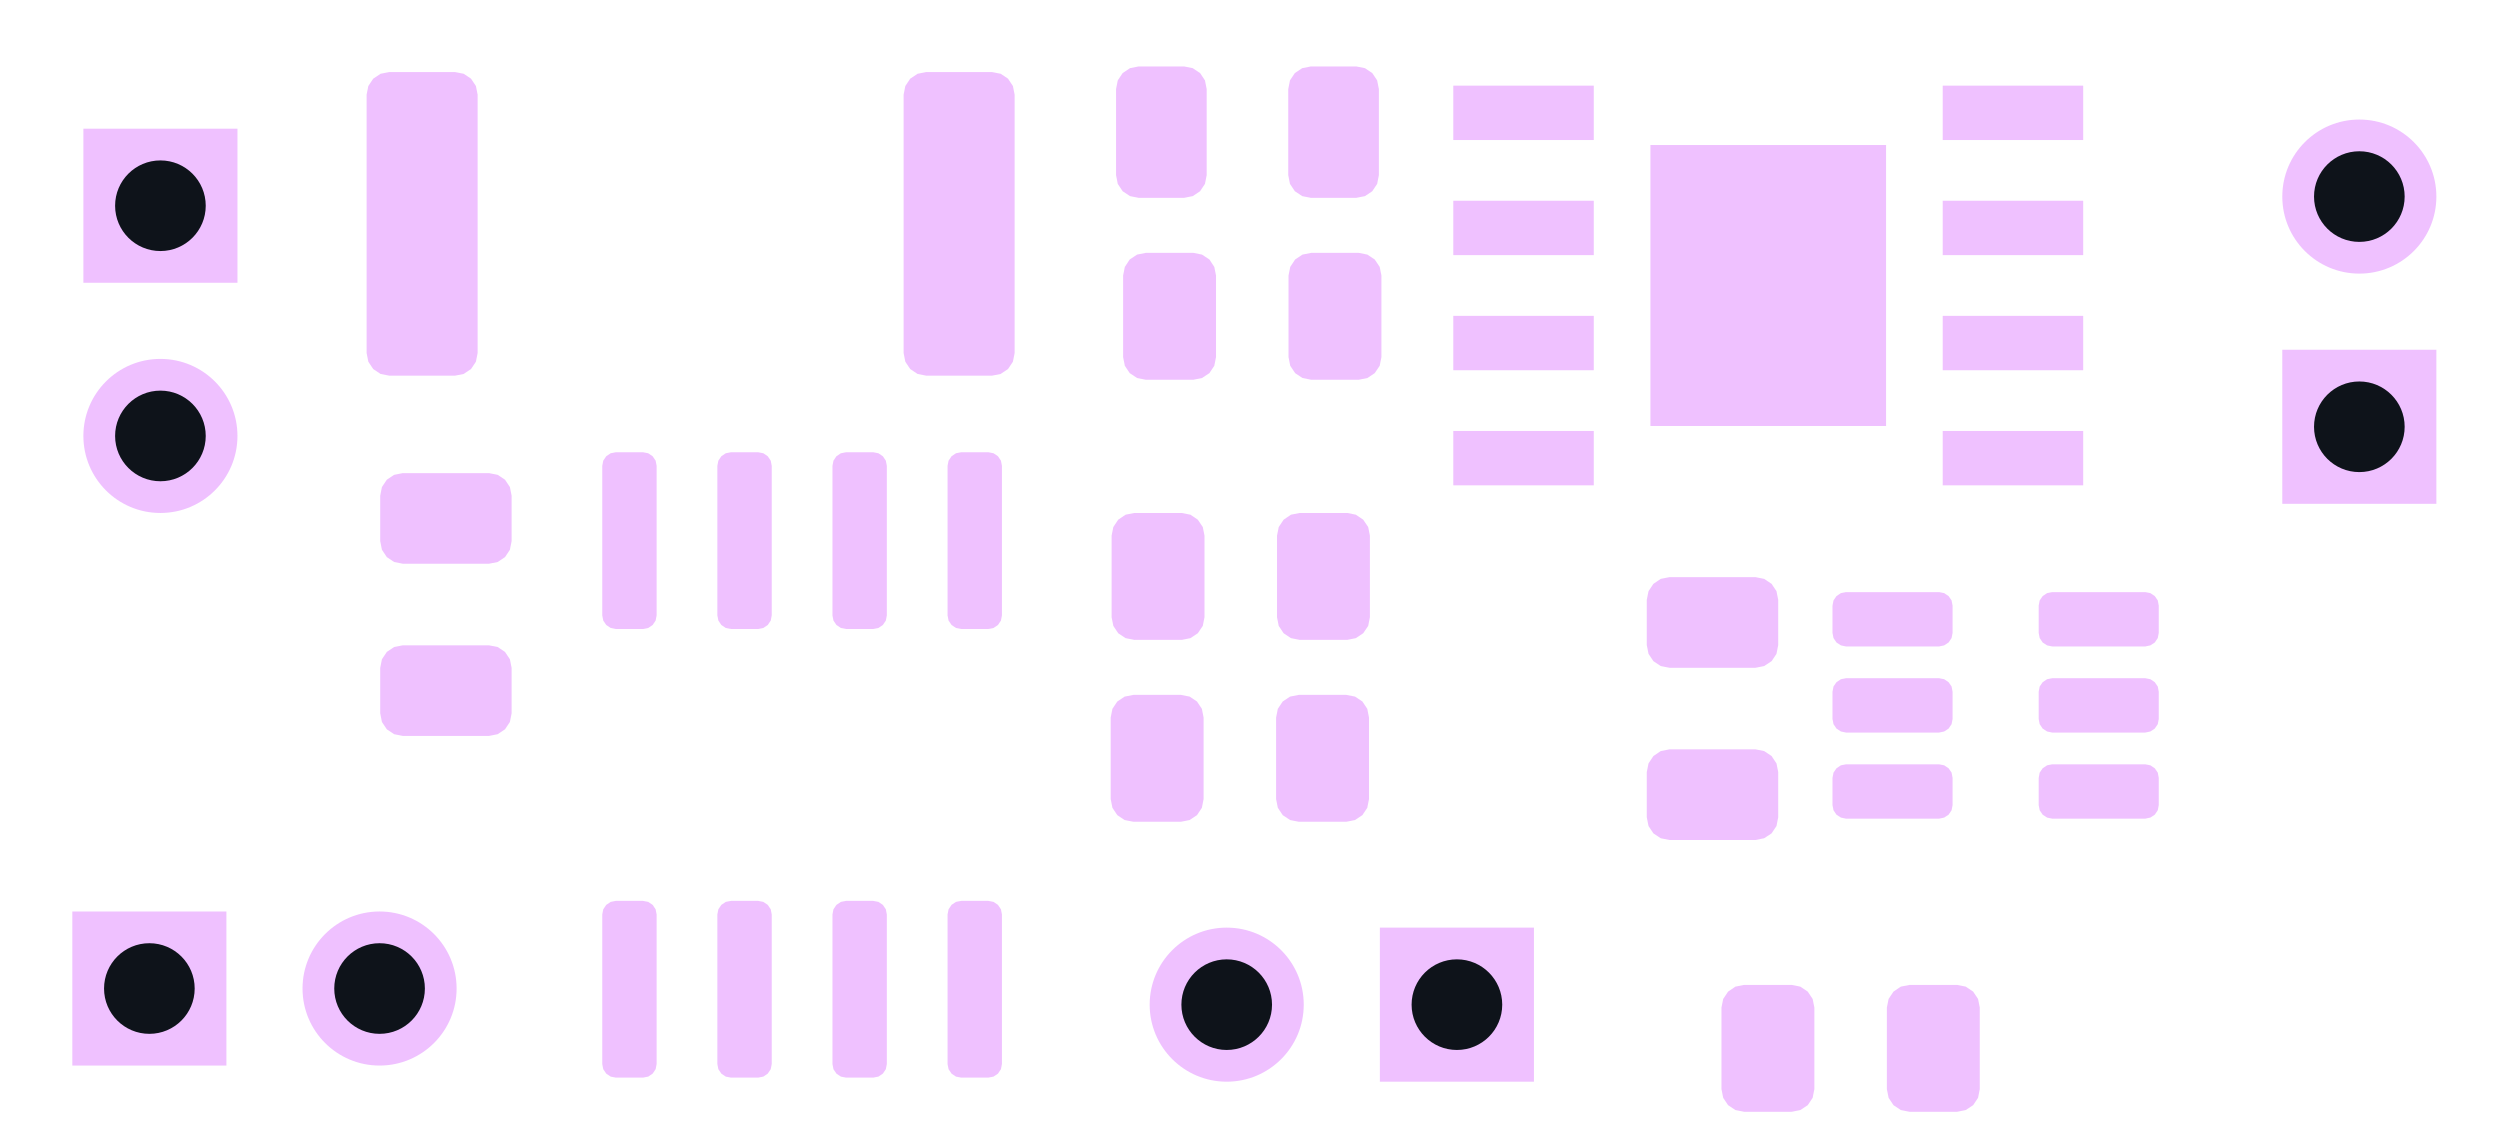
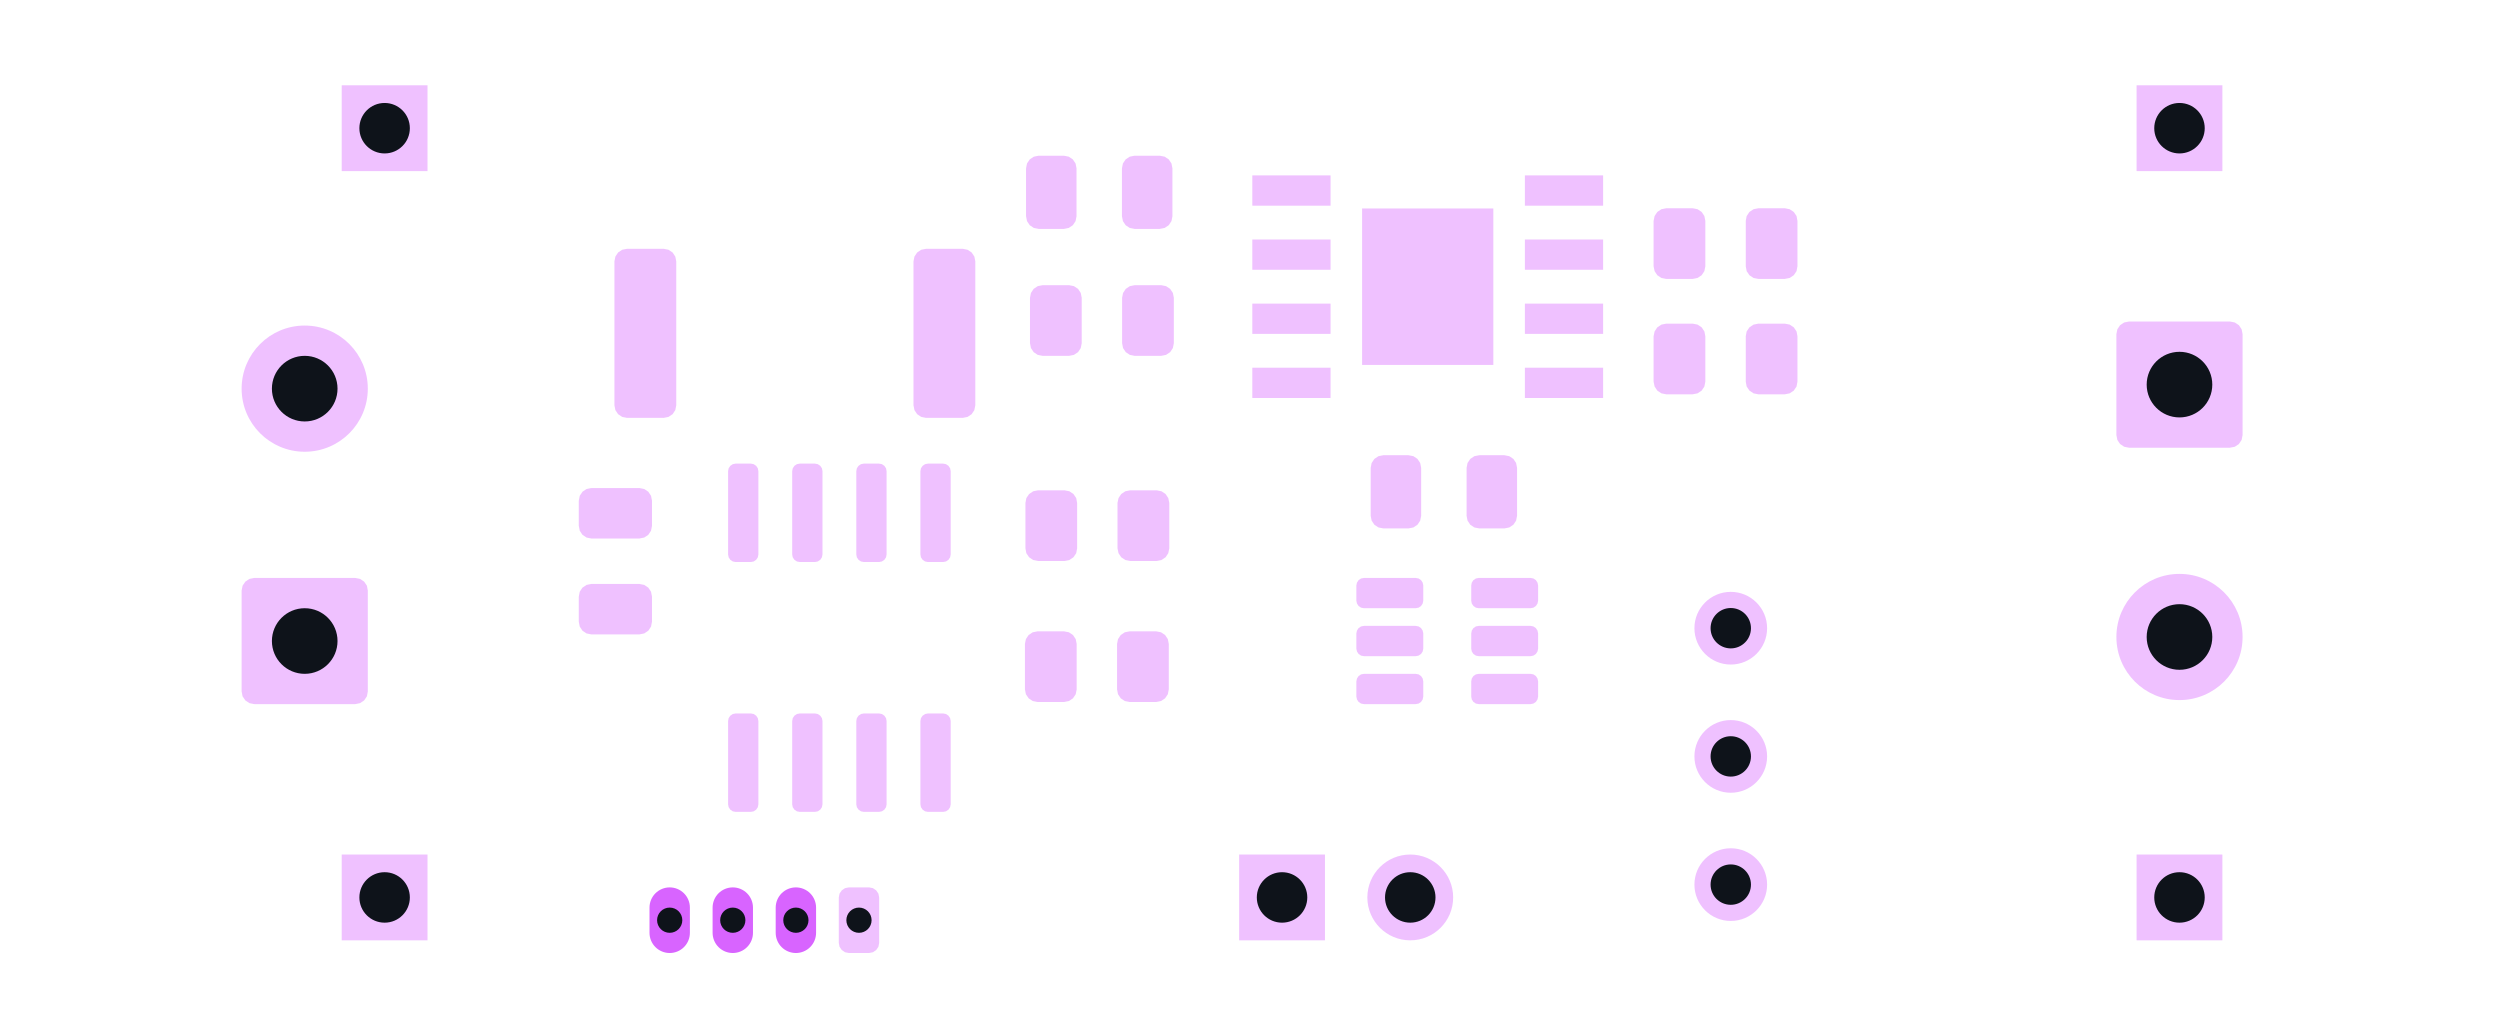
- <svg xmlns="http://www.w3.org/2000/svg" version="1.1" width="27.584mm" height="12.598mm" viewBox="0 0 27.584 12.598">
+ <svg xmlns="http://www.w3.org/2000/svg" version="1.1" width="49.53mm" height="20.32mm" viewBox="0 0 49.53 20.32">
  <g style="fill:#000000; fill-opacity:1;stroke:#000000; stroke-opacity:1; stroke-linecap:round; stroke-linejoin:round;" transform="translate(0 0) scale(1 1)">
-     <path style="fill:#D864FF; fill-opacity:0.4; stroke:none;fill-rule:evenodd;" d="M 4.045,1.045 4.064,0.949 4.118,0.868 4.199,0.814 4.295,0.795 5.02,0.795 5.116,0.814 5.197,0.868 5.251,0.949 5.27,1.045 5.27,3.895 5.251,3.991 5.197,4.072 5.116,4.126 5.02,4.145 4.295,4.145 4.199,4.126 4.118,4.072 4.064,3.991 4.045,3.895 Z" />
-     <path style="fill:#D864FF; fill-opacity:0.4; stroke:none;fill-rule:evenodd;" d="M 9.97,1.045 9.989,0.949 10.043,0.868 10.124,0.814 10.22,0.795 10.945,0.795 11.041,0.814 11.122,0.868 11.176,0.949 11.195,1.045 11.195,3.895 11.176,3.991 11.122,4.072 11.041,4.126 10.945,4.145 10.22,4.145 10.124,4.126 10.043,4.072 9.989,3.991 9.97,3.895 Z" />
-     <path style="fill:#D864FF; fill-opacity:0.4; stroke:none;fill-rule:evenodd;" d="M 19.37,6.368 19.465,6.387 19.547,6.442 19.601,6.523 19.62,6.618 19.62,7.118 19.601,7.214 19.547,7.295 19.465,7.349 19.37,7.368 18.42,7.368 18.324,7.349 18.243,7.295 18.189,7.214 18.17,7.118 18.17,6.618 18.189,6.523 18.243,6.442 18.324,6.387 18.42,6.368 Z" />
-     <path style="fill:#D864FF; fill-opacity:0.4; stroke:none;fill-rule:evenodd;" d="M 19.37,8.268 19.465,8.287 19.547,8.342 19.601,8.423 19.62,8.518 19.62,9.018 19.601,9.114 19.547,9.195 19.465,9.249 19.37,9.268 18.42,9.268 18.324,9.249 18.243,9.195 18.189,9.114 18.17,9.018 18.17,8.518 18.189,8.423 18.243,8.342 18.324,8.287 18.42,8.268 Z" />
-     <path style="fill:#D864FF; fill-opacity:0.4; stroke:none;fill-rule:evenodd;" d="M 16.035,1.545 16.035,0.945 17.585,0.945 17.585,1.545 Z" />
-     <path style="fill:#D864FF; fill-opacity:0.4; stroke:none;fill-rule:evenodd;" d="M 16.035,2.815 16.035,2.215 17.585,2.215 17.585,2.815 Z" />
-     <path style="fill:#D864FF; fill-opacity:0.4; stroke:none;fill-rule:evenodd;" d="M 16.035,4.085 16.035,3.485 17.585,3.485 17.585,4.085 Z" />
-     <path style="fill:#D864FF; fill-opacity:0.4; stroke:none;fill-rule:evenodd;" d="M 16.035,5.355 16.035,4.755 17.585,4.755 17.585,5.355 Z" />
-     <path style="fill:#D864FF; fill-opacity:0.4; stroke:none;fill-rule:evenodd;" d="M 21.435,5.355 21.435,4.755 22.985,4.755 22.985,5.355 Z" />
-     <path style="fill:#D864FF; fill-opacity:0.4; stroke:none;fill-rule:evenodd;" d="M 21.435,4.085 21.435,3.485 22.985,3.485 22.985,4.085 Z" />
-     <path style="fill:#D864FF; fill-opacity:0.4; stroke:none;fill-rule:evenodd;" d="M 21.435,2.815 21.435,2.215 22.985,2.215 22.985,2.815 Z" />
-     <path style="fill:#D864FF; fill-opacity:0.4; stroke:none;fill-rule:evenodd;" d="M 21.435,1.545 21.435,0.945 22.985,0.945 22.985,1.545 Z" />
-     <path style="fill:#D864FF; fill-opacity:0.4; stroke:none;fill-rule:evenodd;" d="M 18.21,4.7 18.21,1.6 20.81,1.6 20.81,4.7 Z" />
-     <path style="fill:#D864FF; fill-opacity:0.4; stroke:none;fill-rule:evenodd;" d="M 15.214,1.933 15.195,2.029 15.141,2.11 15.06,2.164 14.964,2.183 14.464,2.183 14.368,2.164 14.287,2.11 14.233,2.029 14.214,1.933 14.214,0.983 14.233,0.887 14.287,0.806 14.368,0.752 14.464,0.733 14.964,0.733 15.06,0.752 15.141,0.806 15.195,0.887 15.214,0.983 Z" />
-     <path style="fill:#D864FF; fill-opacity:0.4; stroke:none;fill-rule:evenodd;" d="M 13.314,1.933 13.295,2.029 13.241,2.11 13.16,2.164 13.064,2.183 12.564,2.183 12.468,2.164 12.387,2.11 12.333,2.029 12.314,1.933 12.314,0.983 12.333,0.887 12.387,0.806 12.468,0.752 12.564,0.733 13.064,0.733 13.16,0.752 13.241,0.806 13.295,0.887 13.314,0.983 Z" />
-     <path style="fill:#D864FF; fill-opacity:0.4; stroke:none;fill-rule:evenodd;" d="M 15.115,6.81 15.096,6.906 15.041,6.987 14.96,7.041 14.865,7.06 14.34,7.06 14.244,7.041 14.163,6.987 14.109,6.906 14.09,6.81 14.09,5.91 14.109,5.815 14.163,5.734 14.244,5.679 14.34,5.66 14.865,5.66 14.96,5.679 15.041,5.734 15.096,5.815 15.115,5.91 Z" />
-     <path style="fill:#D864FF; fill-opacity:0.4; stroke:none;fill-rule:evenodd;" d="M 13.29,6.81 13.271,6.906 13.216,6.987 13.135,7.041 13.04,7.06 12.515,7.06 12.419,7.041 12.338,6.987 12.284,6.906 12.265,6.81 12.265,5.91 12.284,5.815 12.338,5.734 12.419,5.679 12.515,5.66 13.04,5.66 13.135,5.679 13.216,5.734 13.271,5.815 13.29,5.91 Z" />
-     <path style="fill:#D864FF; fill-opacity:0.4; stroke:none;fill-rule:evenodd;" d="M 26.882,3.859 26.882,5.559 25.182,5.559 25.182,3.859 Z" />
+     <path style="fill:#D864FF; fill-opacity:0.4; stroke:none;fill-rule:evenodd;" d="M 12.173,5.179 12.192,5.083 12.246,5.002 12.327,4.948 12.423,4.929 13.148,4.929 13.244,4.948 13.325,5.002 13.379,5.083 13.398,5.179 13.398,8.029 13.379,8.125 13.325,8.206 13.244,8.26 13.148,8.279 12.423,8.279 12.327,8.26 12.246,8.206 12.192,8.125 12.173,8.029 Z" />
+     <path style="fill:#D864FF; fill-opacity:0.4; stroke:none;fill-rule:evenodd;" d="M 18.098,5.179 18.117,5.083 18.171,5.002 18.252,4.948 18.348,4.929 19.073,4.929 19.169,4.948 19.25,5.002 19.304,5.083 19.323,5.179 19.323,8.029 19.304,8.125 19.25,8.206 19.169,8.26 19.073,8.279 18.348,8.279 18.252,8.26 18.171,8.206 18.117,8.125 18.098,8.029 Z" />
+     <path style="fill:#D864FF; fill-opacity:0.4; stroke:none;fill-rule:evenodd;" d="M 30.056,10.219 30.037,10.315 29.983,10.396 29.902,10.45 29.806,10.469 29.306,10.469 29.21,10.45 29.129,10.396 29.075,10.315 29.056,10.219 29.056,9.269 29.075,9.173 29.129,9.092 29.21,9.038 29.306,9.019 29.806,9.019 29.902,9.038 29.983,9.092 30.037,9.173 30.056,9.269 Z" />
+     <path style="fill:#D864FF; fill-opacity:0.4; stroke:none;fill-rule:evenodd;" d="M 28.156,10.219 28.137,10.315 28.083,10.396 28.002,10.45 27.906,10.469 27.406,10.469 27.31,10.45 27.229,10.396 27.175,10.315 27.156,10.219 27.156,9.269 27.175,9.173 27.229,9.092 27.31,9.038 27.406,9.019 27.906,9.019 28.002,9.038 28.083,9.092 28.137,9.173 28.156,9.269 Z" />
+     <path style="fill:#D864FF; fill-opacity:0.4; stroke:none;fill-rule:evenodd;" d="M 24.811,4.075 24.811,3.475 26.361,3.475 26.361,4.075 Z" />
+     <path style="fill:#D864FF; fill-opacity:0.4; stroke:none;fill-rule:evenodd;" d="M 24.811,5.345 24.811,4.745 26.361,4.745 26.361,5.345 Z" />
+     <path style="fill:#D864FF; fill-opacity:0.4; stroke:none;fill-rule:evenodd;" d="M 24.811,6.615 24.811,6.015 26.361,6.015 26.361,6.615 Z" />
+     <path style="fill:#D864FF; fill-opacity:0.4; stroke:none;fill-rule:evenodd;" d="M 24.811,7.885 24.811,7.285 26.361,7.285 26.361,7.885 Z" />
+     <path style="fill:#D864FF; fill-opacity:0.4; stroke:none;fill-rule:evenodd;" d="M 30.211,7.885 30.211,7.285 31.761,7.285 31.761,7.885 Z" />
+     <path style="fill:#D864FF; fill-opacity:0.4; stroke:none;fill-rule:evenodd;" d="M 30.211,6.615 30.211,6.015 31.761,6.015 31.761,6.615 Z" />
+     <path style="fill:#D864FF; fill-opacity:0.4; stroke:none;fill-rule:evenodd;" d="M 30.211,5.345 30.211,4.745 31.761,4.745 31.761,5.345 Z" />
+     <path style="fill:#D864FF; fill-opacity:0.4; stroke:none;fill-rule:evenodd;" d="M 30.211,4.075 30.211,3.475 31.761,3.475 31.761,4.075 Z" />
+     <path style="fill:#D864FF; fill-opacity:0.4; stroke:none;fill-rule:evenodd;" d="M 26.986,7.23 26.986,4.13 29.586,4.13 29.586,7.23 Z" />
+     <path style="fill:#D864FF; fill-opacity:0.4; stroke:none;fill-rule:evenodd;" d="M 23.228,4.285 23.209,4.381 23.155,4.462 23.074,4.516 22.978,4.535 22.478,4.535 22.382,4.516 22.301,4.462 22.247,4.381 22.228,4.285 22.228,3.335 22.247,3.239 22.301,3.158 22.382,3.104 22.478,3.085 22.978,3.085 23.074,3.104 23.155,3.158 23.209,3.239 23.228,3.335 Z" />
+     <path style="fill:#D864FF; fill-opacity:0.4; stroke:none;fill-rule:evenodd;" d="M 21.328,4.285 21.309,4.381 21.255,4.462 21.174,4.516 21.078,4.535 20.578,4.535 20.482,4.516 20.401,4.462 20.347,4.381 20.328,4.285 20.328,3.335 20.347,3.239 20.401,3.158 20.482,3.104 20.578,3.085 21.078,3.085 21.174,3.104 21.255,3.158 21.309,3.239 21.328,3.335 Z" />
  </g>
  <g style="fill:#D864FF; fill-opacity:0.4; stroke:none;">
-     <circle cx="26.032" cy="2.169" r="0.85" />
-     <path style="fill:#D864FF; fill-opacity:0.4; stroke:none;fill-rule:evenodd;" d="M 0.92,3.12 0.92,1.42 2.62,1.42 2.62,3.12 Z" />
-     <circle cx="1.77" cy="4.81" r="0.85" />
-     <path style="fill:#D864FF; fill-opacity:0.4; stroke:none;fill-rule:evenodd;" d="M 12.255,7.917 12.274,7.821 12.328,7.74 12.409,7.686 12.505,7.667 13.03,7.667 13.126,7.686 13.207,7.74 13.261,7.821 13.28,7.917 13.28,8.817 13.261,8.913 13.207,8.994 13.126,9.048 13.03,9.067 12.505,9.067 12.409,9.048 12.328,8.994 12.274,8.913 12.255,8.817 Z" />
-     <path style="fill:#D864FF; fill-opacity:0.4; stroke:none;fill-rule:evenodd;" d="M 14.08,7.917 14.099,7.821 14.153,7.74 14.234,7.686 14.33,7.667 14.855,7.667 14.951,7.686 15.032,7.74 15.086,7.821 15.105,7.917 15.105,8.817 15.086,8.913 15.032,8.994 14.951,9.048 14.855,9.067 14.33,9.067 14.234,9.048 14.153,8.994 14.099,8.913 14.08,8.817 Z" />
-     <path style="fill:#D864FF; fill-opacity:0.4; stroke:none;fill-rule:evenodd;" d="M 20.219,6.683 20.23,6.625 20.263,6.577 20.312,6.544 20.369,6.533 21.394,6.533 21.451,6.544 21.5,6.577 21.533,6.625 21.544,6.683 21.544,6.983 21.533,7.04 21.5,7.089 21.451,7.121 21.394,7.133 20.369,7.133 20.312,7.121 20.263,7.089 20.23,7.04 20.219,6.983 Z" />
-     <path style="fill:#D864FF; fill-opacity:0.4; stroke:none;fill-rule:evenodd;" d="M 20.219,7.633 20.23,7.575 20.263,7.527 20.312,7.494 20.369,7.483 21.394,7.483 21.451,7.494 21.5,7.527 21.533,7.575 21.544,7.633 21.544,7.933 21.533,7.99 21.5,8.039 21.451,8.071 21.394,8.083 20.369,8.083 20.312,8.071 20.263,8.039 20.23,7.99 20.219,7.933 Z" />
-     <path style="fill:#D864FF; fill-opacity:0.4; stroke:none;fill-rule:evenodd;" d="M 20.219,8.583 20.23,8.525 20.263,8.477 20.312,8.444 20.369,8.433 21.394,8.433 21.451,8.444 21.5,8.477 21.533,8.525 21.544,8.583 21.544,8.883 21.533,8.94 21.5,8.989 21.451,9.021 21.394,9.033 20.369,9.033 20.312,9.021 20.263,8.989 20.23,8.94 20.219,8.883 Z" />
-     <path style="fill:#D864FF; fill-opacity:0.4; stroke:none;fill-rule:evenodd;" d="M 22.494,8.583 22.505,8.525 22.538,8.477 22.587,8.444 22.644,8.433 23.669,8.433 23.726,8.444 23.775,8.477 23.808,8.525 23.819,8.583 23.819,8.883 23.808,8.94 23.775,8.989 23.726,9.021 23.669,9.033 22.644,9.033 22.587,9.021 22.538,8.989 22.505,8.94 22.494,8.883 Z" />
-     <path style="fill:#D864FF; fill-opacity:0.4; stroke:none;fill-rule:evenodd;" d="M 22.494,7.633 22.505,7.575 22.538,7.527 22.587,7.494 22.644,7.483 23.669,7.483 23.726,7.494 23.775,7.527 23.808,7.575 23.819,7.633 23.819,7.933 23.808,7.99 23.775,8.039 23.726,8.071 23.669,8.083 22.644,8.083 22.587,8.071 22.538,8.039 22.505,7.99 22.494,7.933 Z" />
-     <path style="fill:#D864FF; fill-opacity:0.4; stroke:none;fill-rule:evenodd;" d="M 22.494,6.683 22.505,6.625 22.538,6.577 22.587,6.544 22.644,6.533 23.669,6.533 23.726,6.544 23.775,6.577 23.808,6.625 23.819,6.683 23.819,6.983 23.808,7.04 23.775,7.089 23.726,7.121 23.669,7.133 22.644,7.133 22.587,7.121 22.538,7.089 22.505,7.04 22.494,6.983 Z" />
-     <path style="fill:#D864FF; fill-opacity:0.4; stroke:none;fill-rule:evenodd;" d="M 21.844,12.017 21.825,12.113 21.771,12.194 21.689,12.248 21.594,12.267 21.069,12.267 20.973,12.248 20.892,12.194 20.838,12.113 20.819,12.017 20.819,11.117 20.838,11.022 20.892,10.941 20.973,10.886 21.069,10.867 21.594,10.867 21.689,10.886 21.771,10.941 21.825,11.022 21.844,11.117 Z" />
-     <path style="fill:#D864FF; fill-opacity:0.4; stroke:none;fill-rule:evenodd;" d="M 20.019,12.017 20,12.113 19.946,12.194 19.864,12.248 19.769,12.267 19.244,12.267 19.148,12.248 19.067,12.194 19.013,12.113 18.994,12.017 18.994,11.117 19.013,11.022 19.067,10.941 19.148,10.886 19.244,10.867 19.769,10.867 19.864,10.886 19.946,10.941 20,11.022 20.019,11.117 Z" />
-     <path style="fill:#D864FF; fill-opacity:0.4; stroke:none;fill-rule:evenodd;" d="M 12.392,3.04 12.411,2.945 12.465,2.863 12.546,2.809 12.642,2.79 13.167,2.79 13.262,2.809 13.344,2.863 13.398,2.945 13.417,3.04 13.417,3.94 13.398,4.036 13.344,4.117 13.262,4.171 13.167,4.19 12.642,4.19 12.546,4.171 12.465,4.117 12.411,4.036 12.392,3.94 Z" />
-     <path style="fill:#D864FF; fill-opacity:0.4; stroke:none;fill-rule:evenodd;" d="M 14.217,3.04 14.236,2.945 14.29,2.863 14.371,2.809 14.467,2.79 14.992,2.79 15.087,2.809 15.168,2.863 15.223,2.945 15.242,3.04 15.242,3.94 15.223,4.036 15.168,4.117 15.087,4.171 14.992,4.19 14.467,4.19 14.371,4.171 14.29,4.117 14.236,4.036 14.217,3.94 Z" />
-     <path style="fill:#D864FF; fill-opacity:0.4; stroke:none;fill-rule:evenodd;" d="M 2.498,11.757 0.798,11.757 0.798,10.057 2.498,10.057 Z" />
-     <circle cx="4.188" cy="10.907" r="0.85" />
-     <path style="fill:#D864FF; fill-opacity:0.4; stroke:none;fill-rule:evenodd;" d="M 4.445,8.12 4.349,8.101 4.268,8.047 4.214,7.966 4.195,7.87 4.195,7.37 4.214,7.274 4.268,7.193 4.349,7.139 4.445,7.12 5.395,7.12 5.491,7.139 5.572,7.193 5.626,7.274 5.645,7.37 5.645,7.87 5.626,7.966 5.572,8.047 5.491,8.101 5.395,8.12 Z" />
-     <path style="fill:#D864FF; fill-opacity:0.4; stroke:none;fill-rule:evenodd;" d="M 4.445,6.22 4.349,6.201 4.268,6.147 4.214,6.066 4.195,5.97 4.195,5.47 4.214,5.374 4.268,5.293 4.349,5.239 4.445,5.22 5.395,5.22 5.491,5.239 5.572,5.293 5.626,5.374 5.645,5.47 5.645,5.97 5.626,6.066 5.572,6.147 5.491,6.201 5.395,6.22 Z" />
-     <path style="fill:#D864FF; fill-opacity:0.4; stroke:none;fill-rule:evenodd;" d="M 6.795,11.89 6.738,11.879 6.689,11.846 6.656,11.797 6.645,11.74 6.645,10.09 6.656,10.033 6.689,9.984 6.738,9.951 6.795,9.94 7.095,9.94 7.152,9.951 7.201,9.984 7.234,10.033 7.245,10.09 7.245,11.74 7.234,11.797 7.201,11.846 7.152,11.879 7.095,11.89 Z" />
-     <path style="fill:#D864FF; fill-opacity:0.4; stroke:none;fill-rule:evenodd;" d="M 8.065,11.89 8.008,11.879 7.959,11.846 7.926,11.797 7.915,11.74 7.915,10.09 7.926,10.033 7.959,9.984 8.008,9.951 8.065,9.94 8.365,9.94 8.422,9.951 8.471,9.984 8.504,10.033 8.515,10.09 8.515,11.74 8.504,11.797 8.471,11.846 8.422,11.879 8.365,11.89 Z" />
-     <path style="fill:#D864FF; fill-opacity:0.4; stroke:none;fill-rule:evenodd;" d="M 9.335,11.89 9.278,11.879 9.229,11.846 9.196,11.797 9.185,11.74 9.185,10.09 9.196,10.033 9.229,9.984 9.278,9.951 9.335,9.94 9.635,9.94 9.692,9.951 9.741,9.984 9.774,10.033 9.785,10.09 9.785,11.74 9.774,11.797 9.741,11.846 9.692,11.879 9.635,11.89 Z" />
-     <path style="fill:#D864FF; fill-opacity:0.4; stroke:none;fill-rule:evenodd;" d="M 10.605,11.89 10.548,11.879 10.499,11.846 10.466,11.797 10.455,11.74 10.455,10.09 10.466,10.033 10.499,9.984 10.548,9.951 10.605,9.94 10.905,9.94 10.962,9.951 11.011,9.984 11.044,10.033 11.055,10.09 11.055,11.74 11.044,11.797 11.011,11.846 10.962,11.879 10.905,11.89 Z" />
-     <path style="fill:#D864FF; fill-opacity:0.4; stroke:none;fill-rule:evenodd;" d="M 10.605,6.94 10.548,6.929 10.499,6.896 10.466,6.847 10.455,6.79 10.455,5.14 10.466,5.083 10.499,5.034 10.548,5.001 10.605,4.99 10.905,4.99 10.962,5.001 11.011,5.034 11.044,5.083 11.055,5.14 11.055,6.79 11.044,6.847 11.011,6.896 10.962,6.929 10.905,6.94 Z" />
-     <path style="fill:#D864FF; fill-opacity:0.4; stroke:none;fill-rule:evenodd;" d="M 9.335,6.94 9.278,6.929 9.229,6.896 9.196,6.847 9.185,6.79 9.185,5.14 9.196,5.083 9.229,5.034 9.278,5.001 9.335,4.99 9.635,4.99 9.692,5.001 9.741,5.034 9.774,5.083 9.785,5.14 9.785,6.79 9.774,6.847 9.741,6.896 9.692,6.929 9.635,6.94 Z" />
-     <path style="fill:#D864FF; fill-opacity:0.4; stroke:none;fill-rule:evenodd;" d="M 8.065,6.94 8.008,6.929 7.959,6.896 7.926,6.847 7.915,6.79 7.915,5.14 7.926,5.083 7.959,5.034 8.008,5.001 8.065,4.99 8.365,4.99 8.422,5.001 8.471,5.034 8.504,5.083 8.515,5.14 8.515,6.79 8.504,6.847 8.471,6.896 8.422,6.929 8.365,6.94 Z" />
-     <path style="fill:#D864FF; fill-opacity:0.4; stroke:none;fill-rule:evenodd;" d="M 6.795,6.94 6.738,6.929 6.689,6.896 6.656,6.847 6.645,6.79 6.645,5.14 6.656,5.083 6.689,5.034 6.738,5.001 6.795,4.99 7.095,4.99 7.152,5.001 7.201,5.034 7.234,5.083 7.245,5.14 7.245,6.79 7.234,6.847 7.201,6.896 7.152,6.929 7.095,6.94 Z" />
-     <path style="fill:#D864FF; fill-opacity:0.4; stroke:none;fill-rule:evenodd;" d="M 15.225,10.235 16.925,10.235 16.925,11.935 15.225,11.935 Z" />
-     <circle cx="13.535" cy="11.085" r="0.85" />
+     <circle cx="34.29" cy="17.526" r="0.72" />
+     <circle cx="34.29" cy="14.986" r="0.72" />
+     <circle cx="34.29" cy="12.446" r="0.72" />
+     <path style="fill:#D864FF; fill-opacity:0.4; stroke:none;fill-rule:evenodd;" d="M 23.166,10.864 23.146,10.96 23.092,11.041 23.011,11.095 22.916,11.114 22.39,11.114 22.295,11.095 22.214,11.041 22.16,10.96 22.14,10.864 22.14,9.964 22.16,9.868 22.214,9.787 22.295,9.733 22.39,9.714 22.916,9.714 23.011,9.733 23.092,9.787 23.146,9.868 23.166,9.964 Z" />
+     <path style="fill:#D864FF; fill-opacity:0.4; stroke:none;fill-rule:evenodd;" d="M 21.34,10.864 21.322,10.96 21.267,11.041 21.186,11.095 21.09,11.114 20.566,11.114 20.47,11.095 20.389,11.041 20.334,10.96 20.316,10.864 20.316,9.964 20.334,9.868 20.389,9.787 20.47,9.733 20.566,9.714 21.09,9.714 21.186,9.733 21.267,9.787 21.322,9.868 21.34,9.964 Z" />
+     <path style="fill:#D864FF; fill-opacity:0.4; stroke:none;fill-rule:evenodd;" d="M 42.33,18.63 42.33,16.93 44.03,16.93 44.03,18.63 Z" />
+     <path style="fill:#D864FF; fill-opacity:0.4; stroke:none;fill-rule:evenodd;" d="M 17.418,18.681 17.403,18.758 17.359,18.822 17.294,18.866 17.218,18.881 16.818,18.881 16.741,18.866 16.677,18.822 16.633,18.758 16.618,18.681 16.618,17.781 16.633,17.704 16.677,17.64 16.741,17.596 16.818,17.581 17.218,17.581 17.294,17.596 17.359,17.64 17.403,17.704 17.418,17.781 Z" />
+   </g>
+   <g style="fill:none;  stroke:#D864FF; stroke-width:0.8; stroke-opacity:1;  stroke-linecap:round; stroke-linejoin:round;">
+     <path d="M15.768 18.481 L15.768 17.981 " />
+     <path d="M14.518 18.481 L14.518 17.981 " />
+     <path d="M13.268 18.481 L13.268 17.981 " />
+     <path style="fill:#D864FF; fill-opacity:0.4; stroke:none;fill-rule:evenodd;" d="M 6.77,18.63 6.77,16.93 8.47,16.93 8.47,18.63 Z" />
+     <path style="fill:#D864FF; fill-opacity:0.4; stroke:none;fill-rule:evenodd;" d="M 20.306,12.758 20.325,12.662 20.379,12.581 20.46,12.527 20.556,12.508 21.081,12.508 21.177,12.527 21.258,12.581 21.312,12.662 21.331,12.758 21.331,13.658 21.312,13.754 21.258,13.835 21.177,13.889 21.081,13.908 20.556,13.908 20.46,13.889 20.379,13.835 20.325,13.754 20.306,13.658 Z" />
+     <path style="fill:#D864FF; fill-opacity:0.4; stroke:none;fill-rule:evenodd;" d="M 22.131,12.758 22.15,12.662 22.204,12.581 22.285,12.527 22.381,12.508 22.906,12.508 23.002,12.527 23.083,12.581 23.137,12.662 23.156,12.758 23.156,13.658 23.137,13.754 23.083,13.835 23.002,13.889 22.906,13.908 22.381,13.908 22.285,13.889 22.204,13.835 22.15,13.754 22.131,13.658 Z" />
+     <path style="fill:#D864FF; fill-opacity:0.4; stroke:none;fill-rule:evenodd;" d="M 44.18,6.37 44.276,6.389 44.357,6.443 44.411,6.524 44.43,6.62 44.43,8.62 44.411,8.716 44.357,8.797 44.276,8.851 44.18,8.87 42.18,8.87 42.084,8.851 42.003,8.797 41.949,8.716 41.93,8.62 41.93,6.62 41.949,6.524 42.003,6.443 42.084,6.389 42.18,6.37 Z" />
+   </g>
+   <g style="fill:#D864FF; fill-opacity:0.4; stroke:none;">
+     <circle cx="43.18" cy="12.62" r="1.25" />
+     <path style="fill:#D864FF; fill-opacity:0.4; stroke:none;fill-rule:evenodd;" d="M 6.77,3.39 6.77,1.69 8.47,1.69 8.47,3.39 Z" />
+     <path style="fill:#D864FF; fill-opacity:0.4; stroke:none;fill-rule:evenodd;" d="M 26.872,11.6 26.884,11.543 26.916,11.494 26.965,11.461 27.023,11.45 28.047,11.45 28.105,11.461 28.154,11.494 28.186,11.543 28.198,11.6 28.198,11.9 28.186,11.957 28.154,12.006 28.105,12.039 28.047,12.05 27.023,12.05 26.965,12.039 26.916,12.006 26.884,11.957 26.872,11.9 Z" />
+     <path style="fill:#D864FF; fill-opacity:0.4; stroke:none;fill-rule:evenodd;" d="M 26.872,12.55 26.884,12.493 26.916,12.444 26.965,12.411 27.023,12.4 28.047,12.4 28.105,12.411 28.154,12.444 28.186,12.493 28.198,12.55 28.198,12.85 28.186,12.907 28.154,12.956 28.105,12.989 28.047,13 27.023,13 26.965,12.989 26.916,12.956 26.884,12.907 26.872,12.85 Z" />
+     <path style="fill:#D864FF; fill-opacity:0.4; stroke:none;fill-rule:evenodd;" d="M 26.872,13.5 26.884,13.443 26.916,13.394 26.965,13.361 27.023,13.35 28.047,13.35 28.105,13.361 28.154,13.394 28.186,13.443 28.198,13.5 28.198,13.8 28.186,13.857 28.154,13.906 28.105,13.939 28.047,13.95 27.023,13.95 26.965,13.939 26.916,13.906 26.884,13.857 26.872,13.8 Z" />
+     <path style="fill:#D864FF; fill-opacity:0.4; stroke:none;fill-rule:evenodd;" d="M 29.148,13.5 29.159,13.443 29.191,13.394 29.24,13.361 29.297,13.35 30.323,13.35 30.38,13.361 30.429,13.394 30.461,13.443 30.473,13.5 30.473,13.8 30.461,13.857 30.429,13.906 30.38,13.939 30.323,13.95 29.297,13.95 29.24,13.939 29.191,13.906 29.159,13.857 29.148,13.8 Z" />
+     <path style="fill:#D864FF; fill-opacity:0.4; stroke:none;fill-rule:evenodd;" d="M 29.148,12.55 29.159,12.493 29.191,12.444 29.24,12.411 29.297,12.4 30.323,12.4 30.38,12.411 30.429,12.444 30.461,12.493 30.473,12.55 30.473,12.85 30.461,12.907 30.429,12.956 30.38,12.989 30.323,13 29.297,13 29.24,12.989 29.191,12.956 29.159,12.907 29.148,12.85 Z" />
+     <path style="fill:#D864FF; fill-opacity:0.4; stroke:none;fill-rule:evenodd;" d="M 29.148,11.6 29.159,11.543 29.191,11.494 29.24,11.461 29.297,11.45 30.323,11.45 30.38,11.461 30.429,11.494 30.461,11.543 30.473,11.6 30.473,11.9 30.461,11.957 30.429,12.006 30.38,12.039 30.323,12.05 29.297,12.05 29.24,12.039 29.191,12.006 29.159,11.957 29.148,11.9 Z" />
+     <path style="fill:#D864FF; fill-opacity:0.4; stroke:none;fill-rule:evenodd;" d="M 5.037,13.95 4.942,13.931 4.861,13.877 4.806,13.796 4.787,13.7 4.787,11.7 4.806,11.604 4.861,11.523 4.942,11.469 5.037,11.45 7.037,11.45 7.133,11.469 7.214,11.523 7.269,11.604 7.287,11.7 7.287,13.7 7.269,13.796 7.214,13.877 7.133,13.931 7.037,13.95 Z" />
+     <circle cx="6.037" cy="7.7" r="1.25" />
+     <path style="fill:#D864FF; fill-opacity:0.4; stroke:none;fill-rule:evenodd;" d="M 20.406,5.9 20.425,5.804 20.479,5.723 20.56,5.669 20.656,5.65 21.181,5.65 21.276,5.669 21.358,5.723 21.412,5.804 21.431,5.9 21.431,6.8 21.412,6.896 21.358,6.977 21.276,7.031 21.181,7.05 20.656,7.05 20.56,7.031 20.479,6.977 20.425,6.896 20.406,6.8 Z" />
+     <path style="fill:#D864FF; fill-opacity:0.4; stroke:none;fill-rule:evenodd;" d="M 22.231,5.9 22.25,5.804 22.304,5.723 22.385,5.669 22.481,5.65 23.006,5.65 23.101,5.669 23.183,5.723 23.237,5.804 23.256,5.9 23.256,6.8 23.237,6.896 23.183,6.977 23.101,7.031 23.006,7.05 22.481,7.05 22.385,7.031 22.304,6.977 22.25,6.896 22.231,6.8 Z" />
+     <path style="fill:#D864FF; fill-opacity:0.4; stroke:none;fill-rule:evenodd;" d="M 32.761,6.662 32.781,6.566 32.835,6.485 32.916,6.431 33.011,6.412 33.536,6.412 33.632,6.431 33.713,6.485 33.767,6.566 33.786,6.662 33.786,7.562 33.767,7.658 33.713,7.739 33.632,7.793 33.536,7.812 33.011,7.812 32.916,7.793 32.835,7.739 32.781,7.658 32.761,7.562 Z" />
+     <path style="fill:#D864FF; fill-opacity:0.4; stroke:none;fill-rule:evenodd;" d="M 34.587,6.662 34.605,6.566 34.66,6.485 34.741,6.431 34.837,6.412 35.361,6.412 35.457,6.431 35.538,6.485 35.593,6.566 35.611,6.662 35.611,7.562 35.593,7.658 35.538,7.739 35.457,7.793 35.361,7.812 34.837,7.812 34.741,7.793 34.66,7.739 34.605,7.658 34.587,7.562 Z" />
+     <path style="fill:#D864FF; fill-opacity:0.4; stroke:none;fill-rule:evenodd;" d="M 32.761,4.376 32.781,4.28 32.835,4.199 32.916,4.145 33.011,4.126 33.536,4.126 33.632,4.145 33.713,4.199 33.767,4.28 33.786,4.376 33.786,5.276 33.767,5.372 33.713,5.453 33.632,5.507 33.536,5.526 33.011,5.526 32.916,5.507 32.835,5.453 32.781,5.372 32.761,5.276 Z" />
+     <path style="fill:#D864FF; fill-opacity:0.4; stroke:none;fill-rule:evenodd;" d="M 34.587,4.376 34.605,4.28 34.66,4.199 34.741,4.145 34.837,4.126 35.361,4.126 35.457,4.145 35.538,4.199 35.593,4.28 35.611,4.376 35.611,5.276 35.593,5.372 35.538,5.453 35.457,5.507 35.361,5.526 34.837,5.526 34.741,5.507 34.66,5.453 34.605,5.372 34.587,5.276 Z" />
+     <path style="fill:#D864FF; fill-opacity:0.4; stroke:none;fill-rule:evenodd;" d="M 11.717,12.569 11.621,12.55 11.54,12.496 11.486,12.415 11.467,12.319 11.467,11.819 11.486,11.723 11.54,11.642 11.621,11.588 11.717,11.569 12.667,11.569 12.763,11.588 12.844,11.642 12.898,11.723 12.917,11.819 12.917,12.319 12.898,12.415 12.844,12.496 12.763,12.55 12.667,12.569 Z" />
+     <path style="fill:#D864FF; fill-opacity:0.4; stroke:none;fill-rule:evenodd;" d="M 11.717,10.669 11.621,10.65 11.54,10.596 11.486,10.515 11.467,10.419 11.467,9.919 11.486,9.823 11.54,9.742 11.621,9.688 11.717,9.669 12.667,9.669 12.763,9.688 12.844,9.742 12.898,9.823 12.917,9.919 12.917,10.419 12.898,10.515 12.844,10.596 12.763,10.65 12.667,10.669 Z" />
+     <path style="fill:#D864FF; fill-opacity:0.4; stroke:none;fill-rule:evenodd;" d="M 42.33,3.39 42.33,1.69 44.03,1.69 44.03,3.39 Z" />
+     <path style="fill:#D864FF; fill-opacity:0.4; stroke:none;fill-rule:evenodd;" d="M 14.575,16.085 14.518,16.074 14.469,16.041 14.436,15.992 14.425,15.935 14.425,14.285 14.436,14.228 14.469,14.179 14.518,14.146 14.575,14.135 14.875,14.135 14.932,14.146 14.981,14.179 15.014,14.228 15.025,14.285 15.025,15.935 15.014,15.992 14.981,16.041 14.932,16.074 14.875,16.085 Z" />
+     <path style="fill:#D864FF; fill-opacity:0.4; stroke:none;fill-rule:evenodd;" d="M 15.845,16.085 15.788,16.074 15.739,16.041 15.706,15.992 15.695,15.935 15.695,14.285 15.706,14.228 15.739,14.179 15.788,14.146 15.845,14.135 16.145,14.135 16.202,14.146 16.251,14.179 16.284,14.228 16.295,14.285 16.295,15.935 16.284,15.992 16.251,16.041 16.202,16.074 16.145,16.085 Z" />
+     <path style="fill:#D864FF; fill-opacity:0.4; stroke:none;fill-rule:evenodd;" d="M 17.115,16.085 17.058,16.074 17.009,16.041 16.976,15.992 16.965,15.935 16.965,14.285 16.976,14.228 17.009,14.179 17.058,14.146 17.115,14.135 17.415,14.135 17.472,14.146 17.521,14.179 17.554,14.228 17.565,14.285 17.565,15.935 17.554,15.992 17.521,16.041 17.472,16.074 17.415,16.085 Z" />
+     <path style="fill:#D864FF; fill-opacity:0.4; stroke:none;fill-rule:evenodd;" d="M 18.385,16.085 18.328,16.074 18.279,16.041 18.246,15.992 18.235,15.935 18.235,14.285 18.246,14.228 18.279,14.179 18.328,14.146 18.385,14.135 18.685,14.135 18.742,14.146 18.791,14.179 18.824,14.228 18.835,14.285 18.835,15.935 18.824,15.992 18.791,16.041 18.742,16.074 18.685,16.085 Z" />
+     <path style="fill:#D864FF; fill-opacity:0.4; stroke:none;fill-rule:evenodd;" d="M 18.385,11.135 18.328,11.124 18.279,11.091 18.246,11.042 18.235,10.985 18.235,9.335 18.246,9.278 18.279,9.229 18.328,9.196 18.385,9.185 18.685,9.185 18.742,9.196 18.791,9.229 18.824,9.278 18.835,9.335 18.835,10.985 18.824,11.042 18.791,11.091 18.742,11.124 18.685,11.135 Z" />
+     <path style="fill:#D864FF; fill-opacity:0.4; stroke:none;fill-rule:evenodd;" d="M 17.115,11.135 17.058,11.124 17.009,11.091 16.976,11.042 16.965,10.985 16.965,9.335 16.976,9.278 17.009,9.229 17.058,9.196 17.115,9.185 17.415,9.185 17.472,9.196 17.521,9.229 17.554,9.278 17.565,9.335 17.565,10.985 17.554,11.042 17.521,11.091 17.472,11.124 17.415,11.135 Z" />
+     <path style="fill:#D864FF; fill-opacity:0.4; stroke:none;fill-rule:evenodd;" d="M 15.845,11.135 15.788,11.124 15.739,11.091 15.706,11.042 15.695,10.985 15.695,9.335 15.706,9.278 15.739,9.229 15.788,9.196 15.845,9.185 16.145,9.185 16.202,9.196 16.251,9.229 16.284,9.278 16.295,9.335 16.295,10.985 16.284,11.042 16.251,11.091 16.202,11.124 16.145,11.135 Z" />
+     <path style="fill:#D864FF; fill-opacity:0.4; stroke:none;fill-rule:evenodd;" d="M 14.575,11.135 14.518,11.124 14.469,11.091 14.436,11.042 14.425,10.985 14.425,9.335 14.436,9.278 14.469,9.229 14.518,9.196 14.575,9.185 14.875,9.185 14.932,9.196 14.981,9.229 15.014,9.278 15.025,9.335 15.025,10.985 15.014,11.042 14.981,11.091 14.932,11.124 14.875,11.135 Z" />
+     <path style="fill:#D864FF; fill-opacity:0.4; stroke:none;fill-rule:evenodd;" d="M 26.25,18.63 24.55,18.63 24.55,16.93 26.25,16.93 Z" />
+     <circle cx="27.94" cy="17.78" r="0.85" />
  </g>
  <g style="fill:#0e131a; fill-opacity:1; stroke:none;">
-     <circle cx="26.032" cy="4.709" r="0.5" />
+     <circle cx="34.29" cy="17.526" r="0.4" />
  </g>
  <g style="fill:#0e131a; fill-opacity:1; stroke:none;">
-     <circle cx="26.032" cy="2.169" r="0.5" />
+     <circle cx="34.29" cy="14.986" r="0.4" />
  </g>
  <g style="fill:#0e131a; fill-opacity:1; stroke:none;">
-     <circle cx="1.77" cy="2.27" r="0.5" />
+     <circle cx="34.29" cy="12.446" r="0.4" />
  </g>
  <g style="fill:#0e131a; fill-opacity:1; stroke:none;">
-     <circle cx="1.77" cy="4.81" r="0.5" />
+     <circle cx="43.18" cy="17.78" r="0.5" />
  </g>
  <g style="fill:#0e131a; fill-opacity:1; stroke:none;">
-     <circle cx="1.648" cy="10.907" r="0.5" />
+     <circle cx="17.018" cy="18.231" r="0.25" />
  </g>
  <g style="fill:#0e131a; fill-opacity:1; stroke:none;">
-     <circle cx="4.188" cy="10.907" r="0.5" />
+     <circle cx="15.768" cy="18.231" r="0.25" />
  </g>
  <g style="fill:#0e131a; fill-opacity:1; stroke:none;">
-     <circle cx="16.075" cy="11.085" r="0.5" />
+     <circle cx="14.518" cy="18.231" r="0.25" />
  </g>
  <g style="fill:#0e131a; fill-opacity:1; stroke:none;">
-     <circle cx="13.535" cy="11.085" r="0.5" />
+     <circle cx="13.268" cy="18.231" r="0.25" />
+   </g>
+   <g style="fill:#0e131a; fill-opacity:1; stroke:none;">
+     <circle cx="7.62" cy="17.78" r="0.5" />
+   </g>
+   <g style="fill:#0e131a; fill-opacity:1; stroke:none;">
+     <circle cx="43.18" cy="7.62" r="0.65" />
+   </g>
+   <g style="fill:#0e131a; fill-opacity:1; stroke:none;">
+     <circle cx="43.18" cy="12.62" r="0.65" />
+   </g>
+   <g style="fill:#0e131a; fill-opacity:1; stroke:none;">
+     <circle cx="7.62" cy="2.54" r="0.5" />
+   </g>
+   <g style="fill:#0e131a; fill-opacity:1; stroke:none;">
+     <circle cx="6.037" cy="12.7" r="0.65" />
+   </g>
+   <g style="fill:#0e131a; fill-opacity:1; stroke:none;">
+     <circle cx="6.037" cy="7.7" r="0.65" />
+   </g>
+   <g style="fill:#0e131a; fill-opacity:1; stroke:none;">
+     <circle cx="43.18" cy="2.54" r="0.5" />
+   </g>
+   <g style="fill:#0e131a; fill-opacity:1; stroke:none;">
+     <circle cx="25.4" cy="17.78" r="0.5" />
+   </g>
+   <g style="fill:#0e131a; fill-opacity:1; stroke:none;">
+     <circle cx="27.94" cy="17.78" r="0.5" />
  </g>
</svg>
